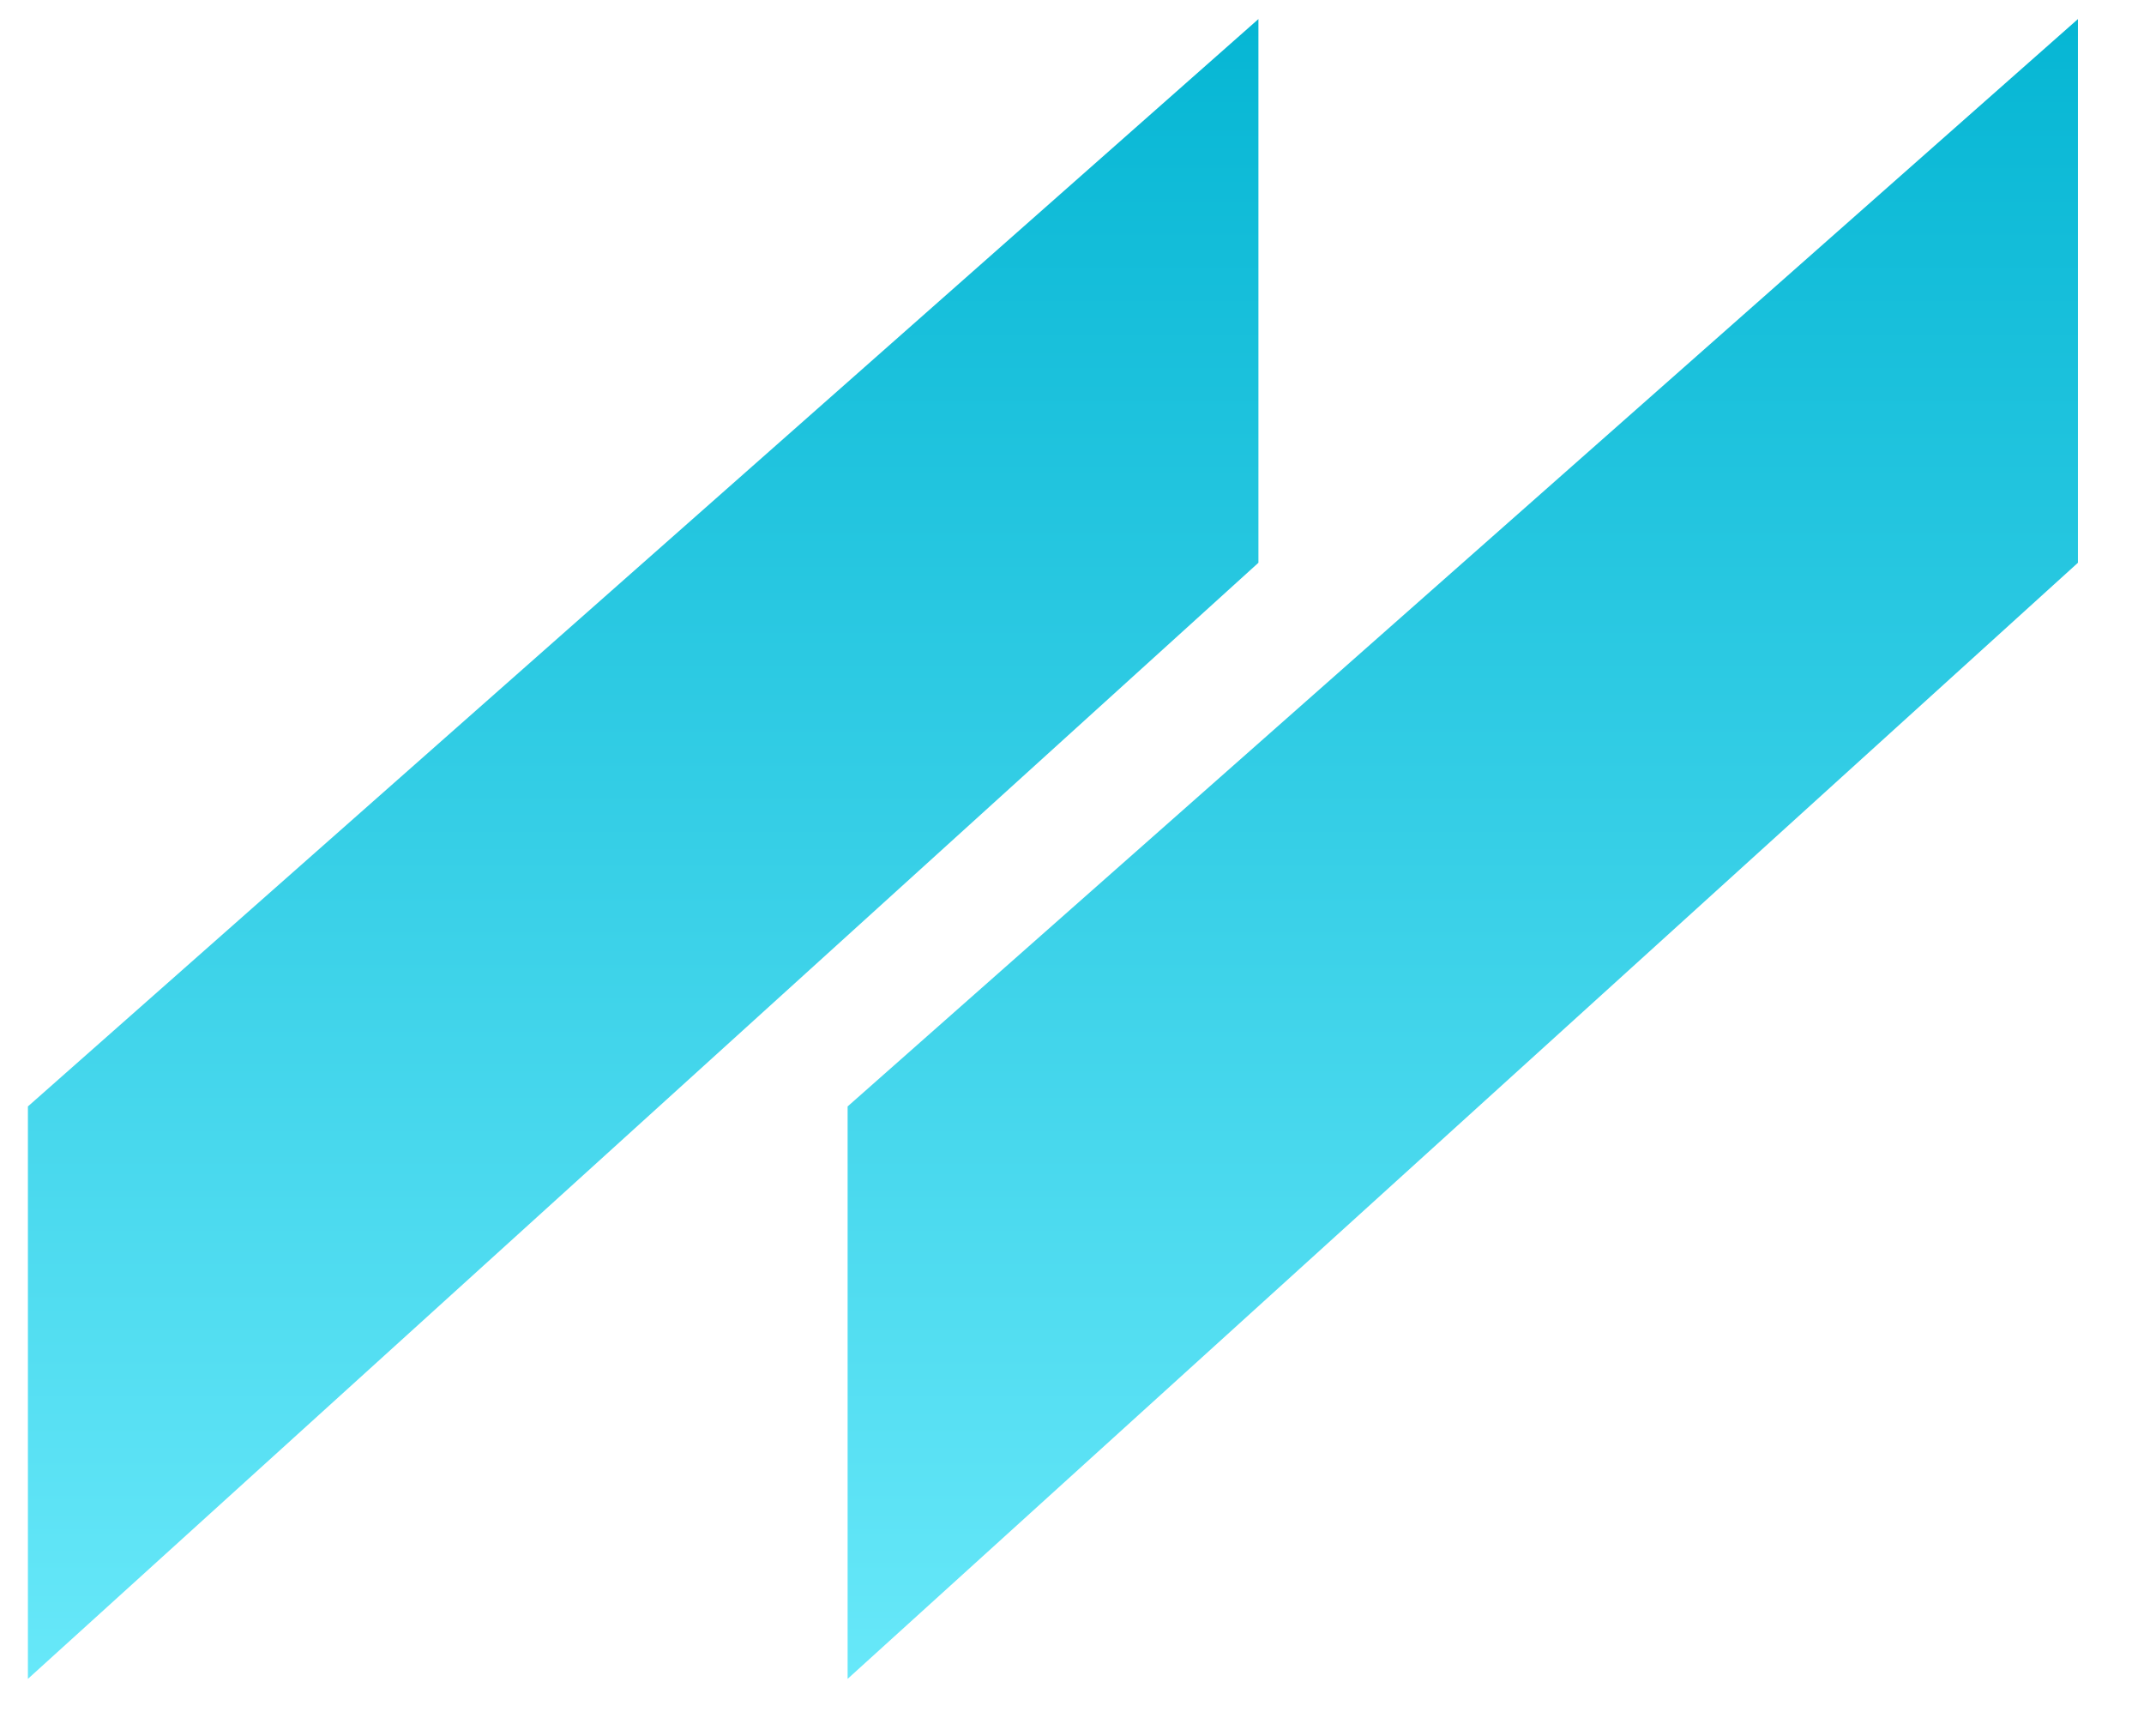
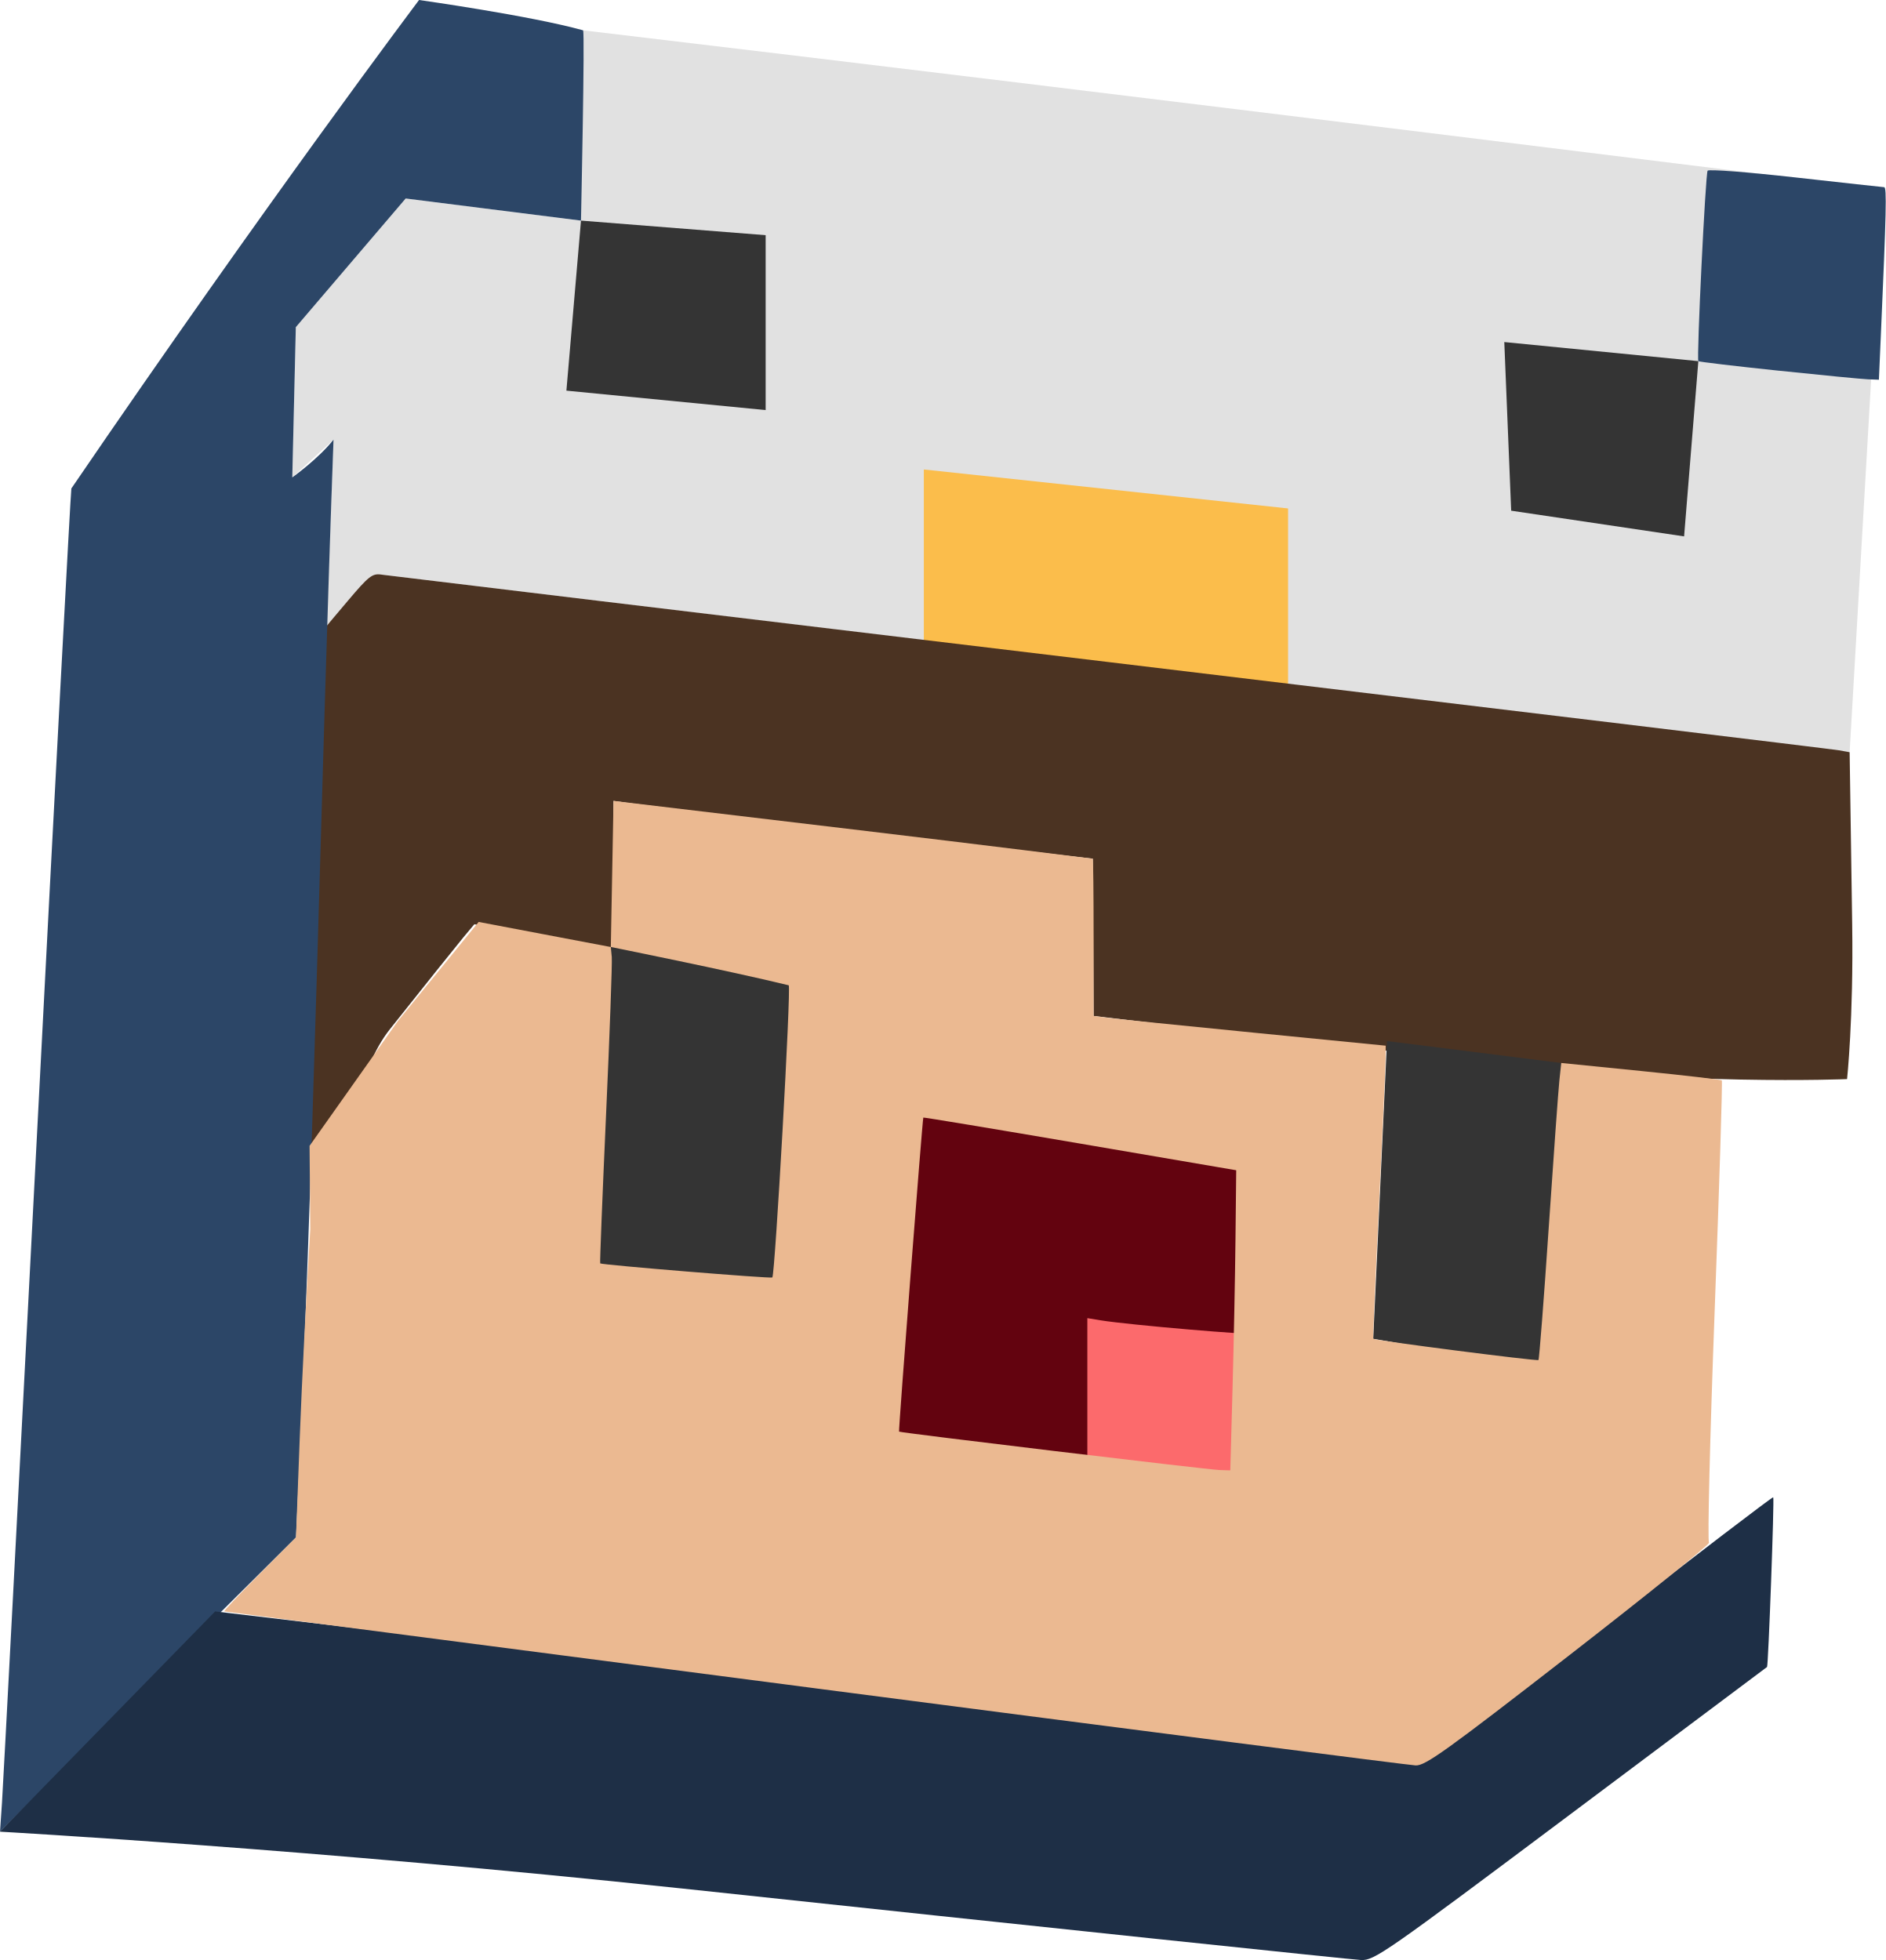
- <svg xmlns="http://www.w3.org/2000/svg" xmlns:xlink="http://www.w3.org/1999/xlink" version="1.1" preserveAspectRatio="xMidYMid meet" viewBox="344.564 330.278 111.737 91.218" width="53.87" height="43.61">
-   <defs>
-     <path d="M453.3 331.28L453.3 359.85L388.64 418.5L388.64 388.42L453.3 331.28Z" id="aFZf6T5ED" />
-     <linearGradient id="gradientb2ThqnP5Op" gradientUnits="userSpaceOnUse" x1="420.97" y1="331.28" x2="420.97" y2="418.5">
-       <stop style="stop-color: #06b6d4;stop-opacity: 1" offset="0%" />
-       <stop style="stop-color: #67e8f9;stop-opacity: 1" offset="100%" />
-     </linearGradient>
-     <path d="M410.23 331.28L410.23 359.85L345.56 418.5L345.56 388.42L410.23 331.28Z" id="a9fehgwfM" />
-     <linearGradient id="gradientk1wNV9Ostb" gradientUnits="userSpaceOnUse" x1="377.89" y1="331.28" x2="377.89" y2="418.5">
-       <stop style="stop-color: #06b6d4;stop-opacity: 1" offset="0%" />
-       <stop style="stop-color: #67e8f9;stop-opacity: 1" offset="100%" />
-     </linearGradient>
-   </defs>
-   <g>
-     <g>
-       <use xlink:href="#aFZf6T5ED" opacity="1" fill="url(#gradientb2ThqnP5Op)" />
-     </g>
-     <g>
-       <use xlink:href="#a9fehgwfM" opacity="1" fill="url(#gradientk1wNV9Ostb)" />
+ <svg xmlns="http://www.w3.org/2000/svg" width="12.587mm" height="13.086mm" viewBox="0 0 12.587 13.086" version="1.1" id="svg8">
+   <defs id="defs2" />
+   <g id="layer1" transform="translate(-34.34121,-208.876)">
+     <path style="fill:#3b281a;fill-opacity:1;stroke-width:0.357" d="" id="path12764" transform="scale(0.2645833)" />
+     <g id="g4583" transform="translate(-0.9712534,1.8273)">
+       <g id="g4598" transform="translate(1.5875,1.5875)">
+         <g id="g4613" transform="matrix(1.400975,0,0,1.400975,-40.01163,-23.10995)">
+           <g id="g4628" transform="translate(-1.720172,44.32136)">
+             <g id="g852" transform="matrix(0.0890688,0,0,0.0890688,49.8645,116.3879)">
+               <path id="path15" d="m 81.466,39.222 -9.378,-1.183 -5.876,6.884 -0.189,8.039 2.206,-2.022 -0.368,9.926 2.938,-2.701 78.529,9.503 1.738,-30.135 c 0,0 -41.191,-5.141 -69.489,-8.491 z" style="fill:#e1e1e1;fill-opacity:1;stroke:none;stroke-width:0.515px;stroke-linecap:butt;stroke-linejoin:miter;stroke-opacity:1" />
+               <path id="path29" d="M 92.881,98.548 C 93.81,78.349 93.81,78.349 93.81,78.349 l -10.912,-2.09 -0.929,21.36 z" style="fill:#343434;fill-opacity:1;stroke:none;stroke-width:0.65px;stroke-linecap:butt;stroke-linejoin:miter;stroke-opacity:1" />
+               <path id="path33" d="m 99.805,62.206 c 0,-9.667 0,-9.667 0,-9.667 l 19.484,2.085 v 10.046 0 0" style="fill:#fbbd4b;fill-opacity:1;stroke:none;stroke-width:0.523px;stroke-linecap:butt;stroke-linejoin:miter;stroke-opacity:1" />
+               <path id="path10" d="m 80.686,48.321 0.78,-9.098 9.878,0.78 v 9.358 z" style="fill:#343434;fill-opacity:1;stroke:none;stroke-width:0.515px;stroke-linecap:butt;stroke-linejoin:miter;stroke-opacity:1" />
+               <path id="path12" d="m 130.855,45.721 0.368,9.023 9.25,1.375 0.762,-9.376 z" style="fill:#343434;fill-opacity:1;stroke:none;stroke-width:0.515px;stroke-linecap:butt;stroke-linejoin:miter;stroke-opacity:1" />
+               <path id="path4531" d="m 67.716,61.08 1.265,-1.498 c 1.14,-1.349 1.32,-1.49 1.817,-1.417 0.303,0.044 17.839,2.154 38.968,4.688 21.129,2.534 38.674,4.654 38.989,4.711 l 0.573,0.103 0.136,9.199 c 0.075,5.06 -0.274,8.291 -0.274,8.291 0,0 -8.732,0.372 -19.639,-0.924 l -20.663,-2.455 -0.046,-8.414 -11.657,-1.337 C 90.365,71.184 84.43,70.443 83.996,70.383 l -0.79,-0.111 v 4.035 c 0,2.219 -0.119,3.783 -0.144,3.781 -0.025,-0.002 -1.602,-0.082 -3.624,-0.485 l -3.676,-0.732 -0.575,0.688 c -0.316,0.379 -2.086,2.59 -3.932,4.915 -1.846,2.325 -1.63,5.489 -4.307,6.254 -0.037,-9.43 0.77,-27.648 0.77,-27.648 z" style="fill:#4b3322;fill-opacity:1;stroke:none;stroke-width:0.186" />
+               <path id="path31" d="m 124.579,83.121 -0.736,15.932 9.946,1.709 0.112,-16.468" style="fill:#343434;fill-opacity:1;stroke:none;stroke-width:0.584px;stroke-linecap:butt;stroke-linejoin:miter;stroke-opacity:1" />
+               <path id="path4533" d="m 50.495,123.861 c 0.059,-0.859 0.897,-16.865 1.863,-35.567 C 53.324,69.591 54.155,53.958 54.206,53.554 64.67,38.216 72.804,27.42 72.804,27.42 c 0,0 5.92,0.83 8.774,1.621 0.103,0.103 -0.112,10.182 -0.112,10.182 l -9.378,-1.183 -5.876,6.884 -0.189,8.039 c 0,0 1.399,-0.997 2.206,-2.022 -0.723,19.695 -1.022,38.295 -2.007,58.737 0,0 -10.565,10.488 -15.833,15.747 z" style="fill:#2c4667;fill-opacity:1;stroke-width:0.184" />
+               <path id="path4535" d="m 86.79,128.456 c -19.612,-2.097 -36.402,-3.032 -36.402,-3.032 l 11.508,-11.786 32.063,3.807 c 17.817,2.116 32.52,4.18 32.726,4.148 0.207,-0.032 4.452,-3.223 9.433,-7.093 4.982,-3.869 9.087,-7.005 9.123,-6.969 0.065,0.066 -0.262,9.033 -0.332,9.081 -0.02,0.014 -4.744,3.553 -10.498,7.864 -9.967,7.468 -10.497,7.837 -11.212,7.815 -0.413,-0.013 -16.798,-1.739 -36.41,-3.836 z" style="fill:#1e2f46;fill-opacity:1;stroke-width:0.184" />
+               <path id="path4537" d="m 145.52,47.252 c -2.319,-0.243 -4.247,-0.472 -4.284,-0.509 -0.102,-0.102 0.379,-10.016 0.495,-10.191 0.056,-0.084 2.169,0.078 4.697,0.361 2.527,0.283 4.664,0.518 4.748,0.522 0.142,0.008 0.112,1.312 -0.176,7.867 l -0.107,2.435 -0.579,-0.022 c -0.318,-0.012 -2.476,-0.221 -4.795,-0.464 z" style="fill:#2c4667;fill-opacity:1;stroke:none;stroke-width:0.184" />
+               <path id="path4541" d="m 113.151,106.176 c -1.308,-0.165 -2.912,-0.365 -3.566,-0.444 l -1.189,-0.144 v -3.941 -3.941 l 0.623,0.105 c 0.342,0.058 1.794,0.209 3.227,0.337 1.432,0.128 3.037,0.294 3.566,0.368 l 0.962,0.136 v 2.545 c 0,1.4 -0.066,3.171 -0.146,3.937 -0.168,1.603 0.172,1.501 -3.477,1.041 z" style="fill:#fc6a6c;fill-opacity:1;stroke-width:0.226" />
+               <path id="path4543" d="m 102.3,105.841 c -2.518,-0.306 -4.597,-0.571 -4.62,-0.591 -0.112,-0.092 1.446,-18.475 1.576,-18.605 0.129,-0.129 17.131,2.646 18.317,2.989 0.403,0.117 0.418,0.338 0.3,4.58 -0.068,2.452 -0.173,4.507 -0.234,4.567 -0.106,0.106 -6.879,-0.474 -8.361,-0.715 L 108.552,97.947 v 4.253 4.253 l -0.837,-0.029 c -0.461,-0.016 -2.897,-0.278 -5.415,-0.584 z" style="fill:#63030f;fill-opacity:1;stroke-width:0.223" />
+               <path id="path4545" d="m 93.998,117.752 c -17.338,-2.257 -31.563,-4.109 -31.612,-4.114 -0.049,-0.006 0.794,-0.899 1.873,-1.985 l 1.962,-1.976 0.201,-5.33 c 0.11,-2.932 0.364,-7.954 0.563,-11.16 l -0.038,-4.458 4.722,-6.676 4.323,-5.305 3.535,0.671 3.535,0.671 0.051,0.538 c 0.028,0.296 -0.11,4.095 -0.306,8.442 -0.196,4.347 -0.337,7.923 -0.313,7.947 0.08,0.081 9.138,0.823 9.207,0.754 C 91.847,95.622 92.714,80.257 92.578,80.138 89.405,79.362 83.062,78.088 83.062,78.088 l 0.144,-7.816 13.182,1.57 c 6.826,0.813 12.428,1.518 12.453,1.523 0.025,0.005 0.046,1.9 0.046,4.211 v 4.203 l 0.781,0.101 c 0.43,0.056 3.945,0.413 7.812,0.795 l 7.031,0.694 -0.004,0.655 c -0.003,0.36 -0.161,3.881 -0.353,7.823 -0.192,3.942 -0.332,7.185 -0.311,7.206 0.089,0.089 8.77,1.204 8.839,1.135 0.042,-0.042 0.288,-3.217 0.548,-7.057 0.26,-3.84 0.517,-7.399 0.572,-7.909 l 0.1,-0.928 4.256,0.428 c 2.341,0.235 4.29,0.462 4.332,0.504 0.042,0.042 -0.13,5.602 -0.383,12.355 -0.252,6.754 -0.388,12.324 -0.302,12.379 0.086,0.055 -3.274,2.764 -7.467,6.02 -6.594,5.12 -7.705,5.917 -8.22,5.899 -0.328,-0.012 -14.781,-1.869 -32.119,-4.126 z M 116.318,101.727 c 0.066,-2.401 0.137,-6.014 0.158,-8.029 l 0.039,-3.664 -8.357,-1.428 c -4.596,-0.785 -8.367,-1.411 -8.38,-1.391 -0.048,0.076 -1.337,16.764 -1.298,16.803 0.064,0.064 16.495,2.034 17.141,2.055 l 0.577,0.019 z" style="fill:#ebb991;fill-opacity:1;stroke-width:0.184" />
+             </g>
+             <g id="g882" transform="matrix(0.3430519,0,0,0.3430519,-11.49717,48.67783)">
+               <g id="g1001" transform="translate(221.2053,-122.1463)" />
+             </g>
+           </g>
+         </g>
+       </g>
    </g>
  </g>
</svg>
